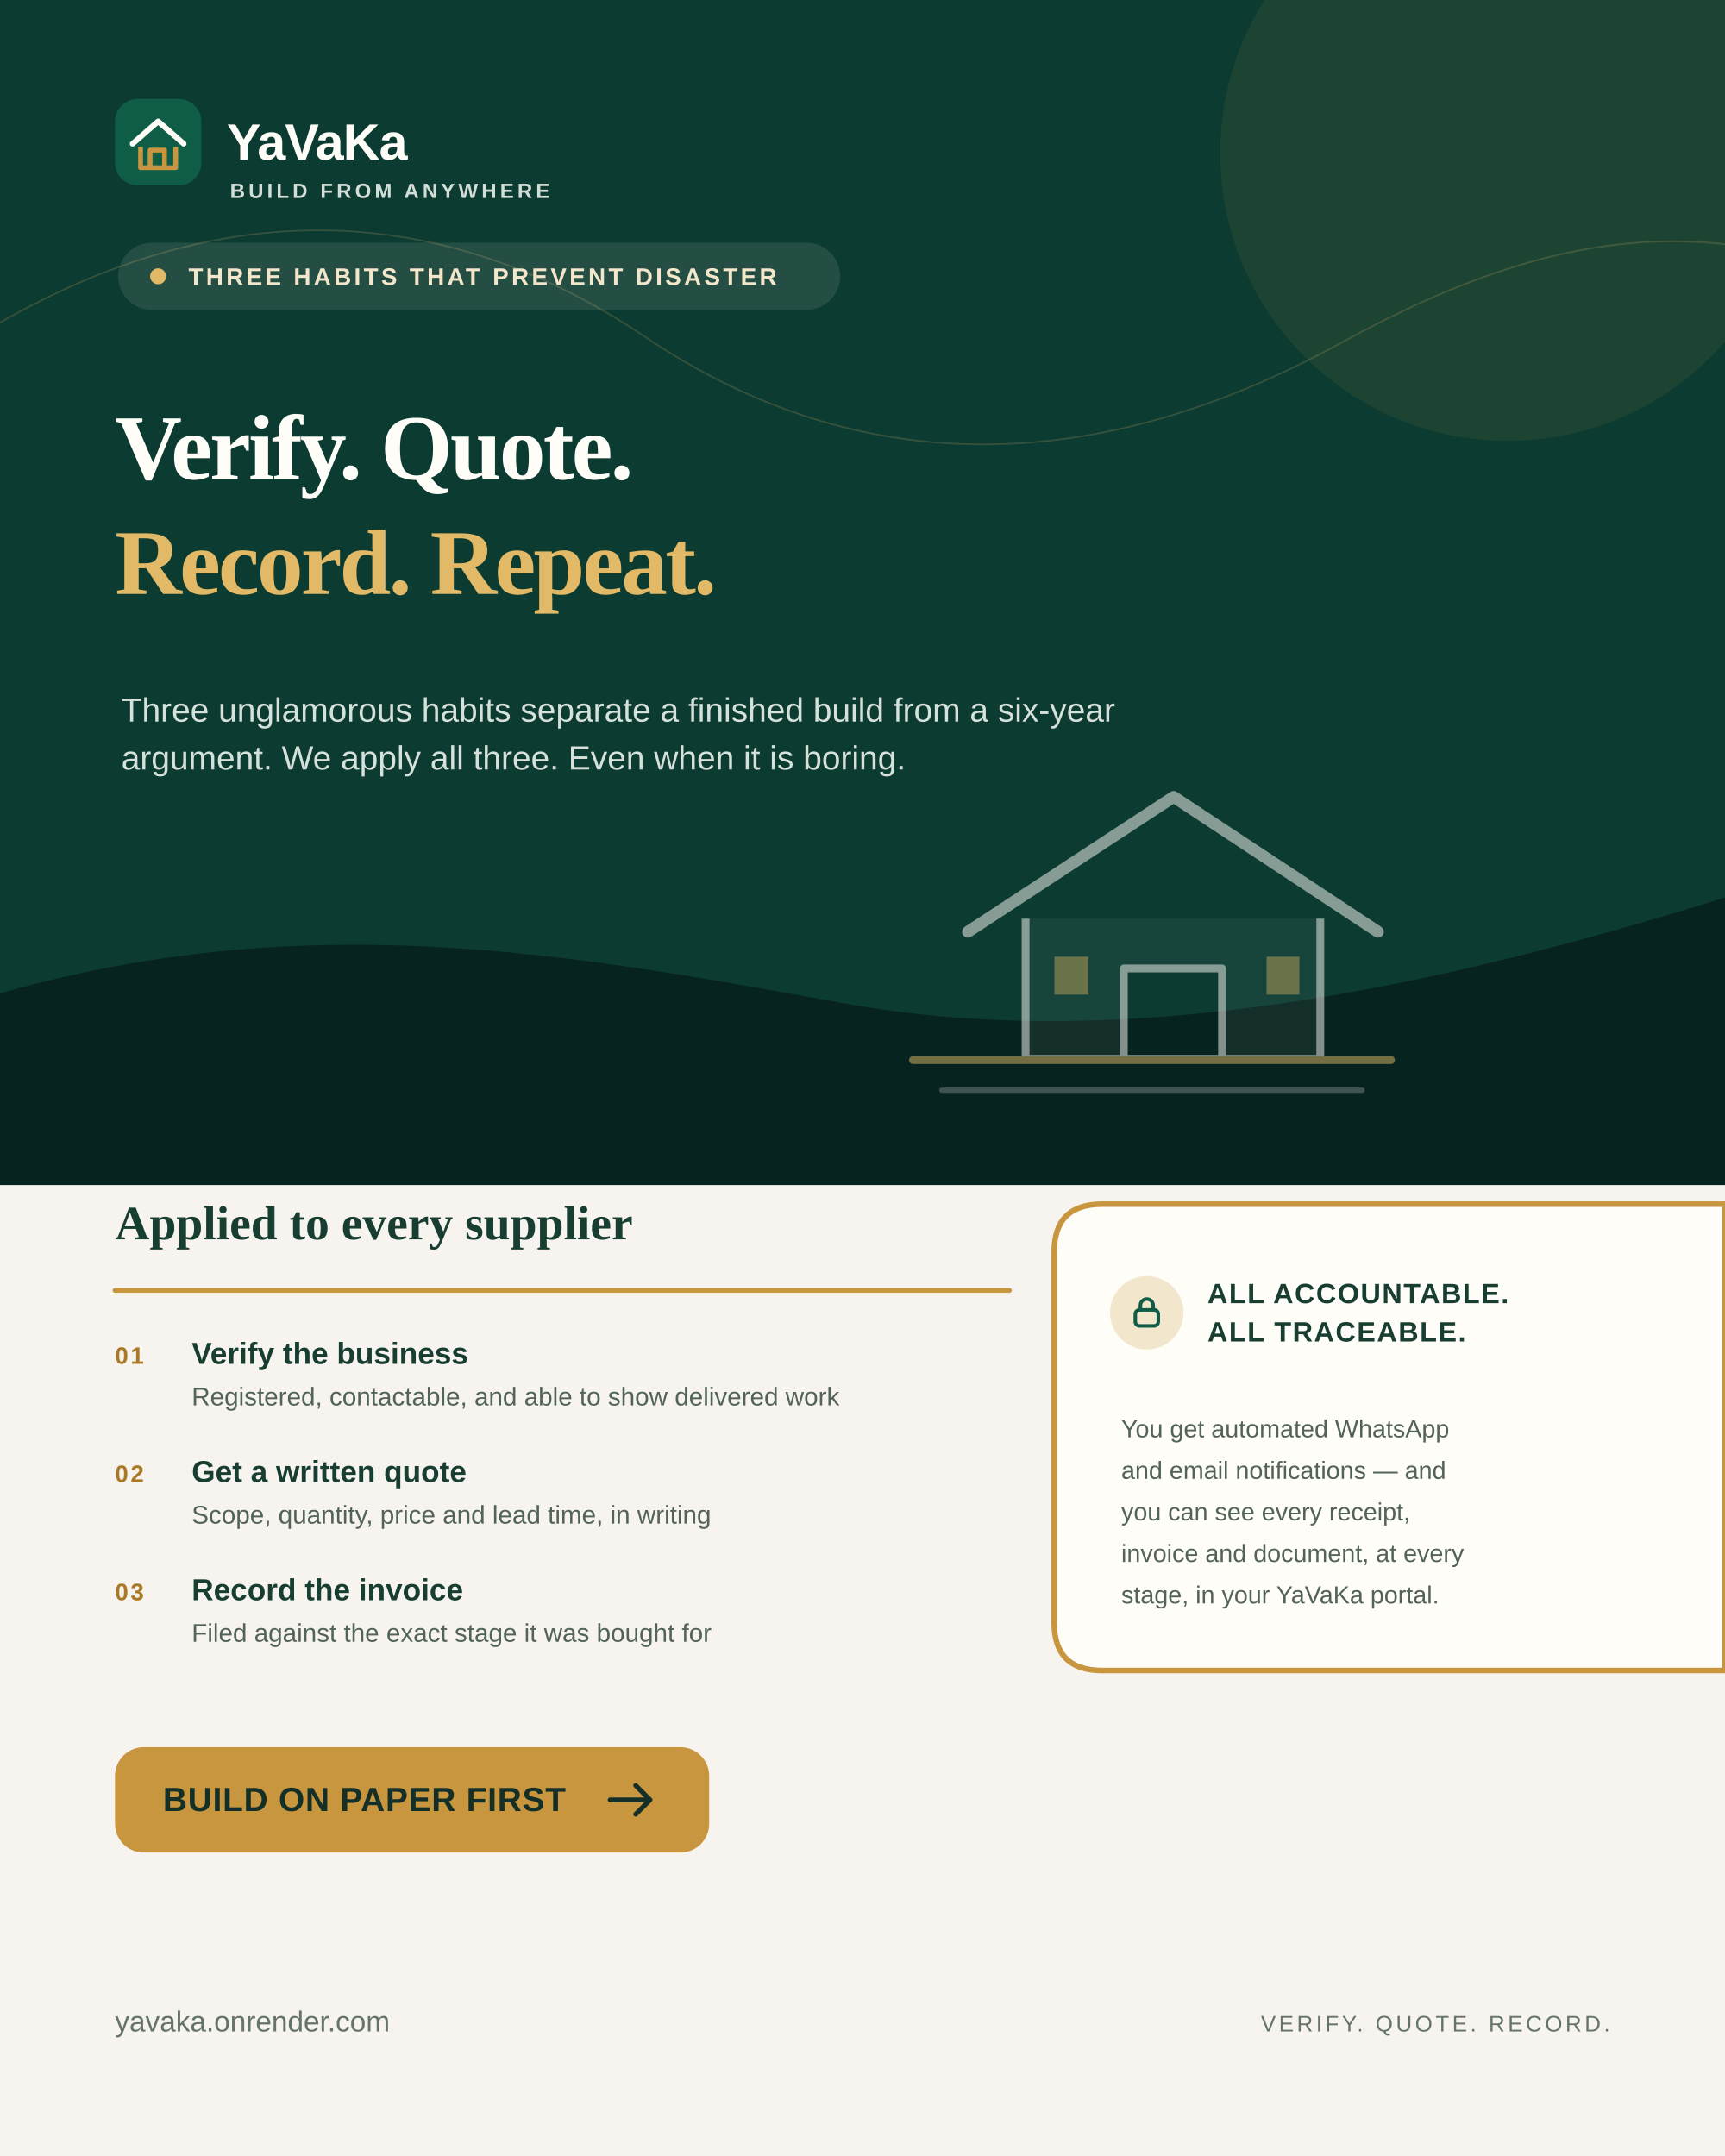
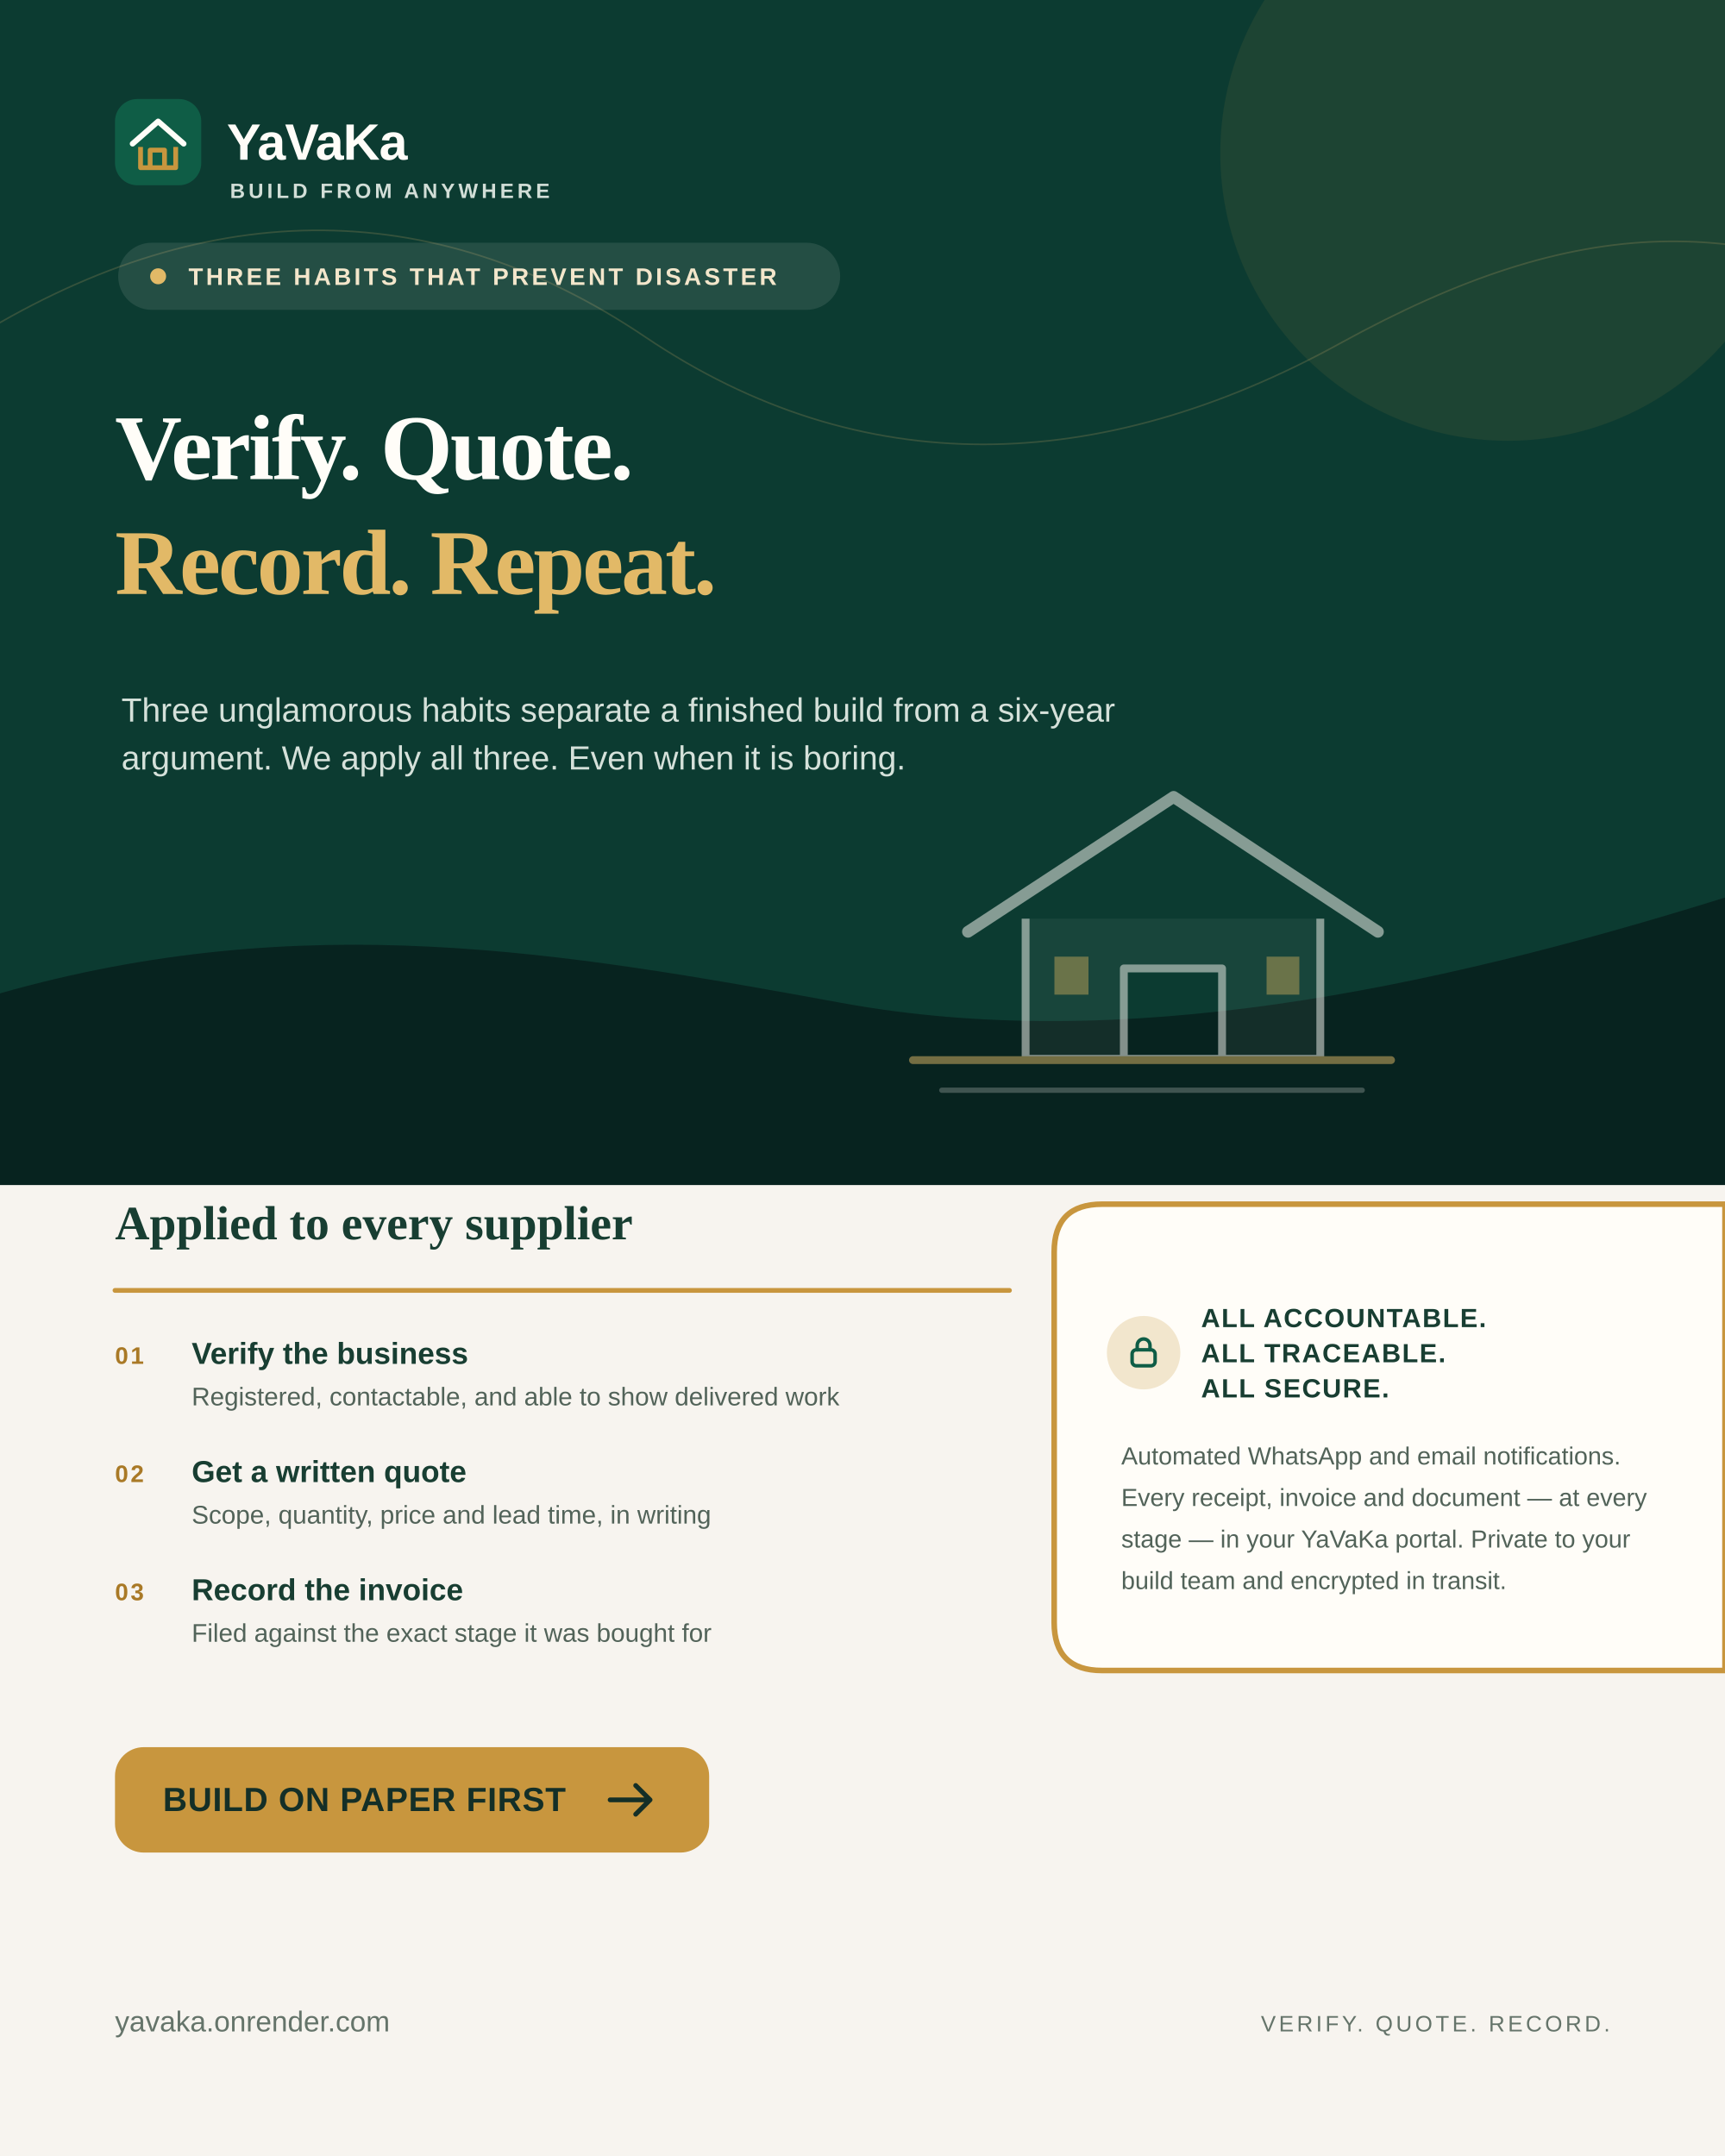
<svg xmlns="http://www.w3.org/2000/svg" width="1080" height="1350" viewBox="0 0 1080 1350" role="img" aria-labelledby="title desc">
  <defs>
    <linearGradient id="sky" x1="0" y1="0" x2="1" y2="1">
      <stop offset="0" stop-color="#114f40" />
      <stop offset="1" stop-color="#07231f" />
    </linearGradient>
    <linearGradient id="paper" x1="0" y1="0" x2="1" y2="1">
      <stop offset="0" stop-color="#fbf8f1" />
      <stop offset="1" stop-color="#ece6da" />
    </linearGradient>
    <filter id="shadow" x="-20%" y="-20%" width="140%" height="150%">
      <feDropShadow dx="0" dy="18" stdDeviation="18" flood-color="#16372d" flood-opacity=".15" />
    </filter>
  </defs>
  <rect x="0" y="0" width="1080" height="1350" fill="#f7f4ef" />
  <rect x="0" y="0" width="1080" height="742" fill="#0c3b31" />
  <circle cx="944" cy="96" r="180" fill="#c8963e" opacity=".09" />
  <path d="M0 622c190-54 352-26 527 6s367-8 553-66v180H0Z" fill="#07231f" />
  <g fill="none" stroke="#d8b36d" stroke-opacity=".2">
    <path d="M-20 214c145-91 289-94 424-3s284 87 435 4 253-82 387-15" />
  </g>
  <rect x="72" y="62" width="54" height="54" rx="14" fill="#0f5d46" />
  <path d="m83 90 16-14 16 14" fill="none" stroke="#fffdf8" stroke-width="3.5" stroke-linecap="round" stroke-linejoin="round" />
  <path d="M88 92v13h22V92M94 105V94h9v11" fill="none" stroke="#c8963e" stroke-width="3" stroke-linejoin="round" />
  <text x="142" y="100" fill="#fffdf8" font-family="Arial, Helvetica, sans-serif" font-size="32" font-weight="700" letter-spacing="-0.5">YaVaKa</text>
  <text x="144" y="124" fill="#d2ded7" font-family="Arial, Helvetica, sans-serif" font-size="13" font-weight="700" letter-spacing="2.2">BUILD FROM ANYWHERE</text>
  <rect x="74" y="152" width="452" height="42" rx="21.0" fill="#fffdf8" opacity="0.1" />
  <circle cx="99" cy="173.0" r="5" fill="#e2b967" />
  <text x="118" y="178.4" fill="#f3e6cb" font-family="Arial, Helvetica, sans-serif" font-size="15" font-weight="700" letter-spacing="1.8">THREE HABITS THAT PREVENT DISASTER</text>
  <g opacity=".5" transform="translate(96 426) scale(.82)">
    <path d="M622 192 779 89l156 103" fill="none" stroke="#fffdf8" stroke-width="9" stroke-linecap="round" stroke-linejoin="round" />
    <path d="M666 182v107h225V182M741 289v-69h75v69" fill="#fffdf8" fill-opacity=".1" stroke="#fffdf8" stroke-width="6" stroke-linejoin="round" />
    <path d="M688 211h26v29h-26zM850 211h25v29h-25z" fill="#e2b967" opacity=".86" />
    <path d="M580 290h365" stroke="#e2b967" stroke-width="6" stroke-linecap="round" />
    <path d="M602 313h321" stroke="#fffdf8" stroke-opacity=".45" stroke-width="4" stroke-linecap="round" />
  </g>
  <text x="72" y="300" fill="#fffdf8" font-family="Georgia, 'Times New Roman', serif" font-size="58" font-weight="700" letter-spacing="-1.508">Verify. Quote.</text>
  <text x="72" y="371.92" fill="#e2b967" font-family="Georgia, 'Times New Roman', serif" font-size="58" font-weight="700" letter-spacing="-1.508">Record. Repeat.</text>
  <text x="76" y="451.84" fill="#d5e1da" font-family="Arial, Helvetica, sans-serif" font-size="21" font-weight="400">Three unglamorous habits separate a finished build from a six-year</text>
  <text x="76" y="481.84" fill="#d5e1da" font-family="Arial, Helvetica, sans-serif" font-size="21" font-weight="400">argument. We apply all three. Even when it is boring.</text>
  <path d="M72 808h560" stroke="#c8963e" stroke-width="3" stroke-linecap="round" />
  <text x="72" y="776" fill="#183e32" font-family="Georgia, 'Times New Roman', serif" font-size="30" font-weight="700">Applied to every supplier</text>
  <text x="72" y="854" fill="#a97926" font-family="Arial, Helvetica, sans-serif" font-size="15" font-weight="700" letter-spacing="1.4">01</text>
  <text x="120" y="854" fill="#183e32" font-family="Arial, Helvetica, sans-serif" font-size="19" font-weight="700">Verify the business</text>
  <text x="120" y="880" fill="#526359" font-family="Arial, Helvetica, sans-serif" font-size="16" font-weight="400">Registered, contactable, and able to show delivered work</text>
  <text x="72" y="928" fill="#a97926" font-family="Arial, Helvetica, sans-serif" font-size="15" font-weight="700" letter-spacing="1.4">02</text>
  <text x="120" y="928" fill="#183e32" font-family="Arial, Helvetica, sans-serif" font-size="19" font-weight="700">Get a written quote</text>
  <text x="120" y="954" fill="#526359" font-family="Arial, Helvetica, sans-serif" font-size="16" font-weight="400">Scope, quantity, price and lead time, in writing</text>
  <text x="72" y="1002" fill="#a97926" font-family="Arial, Helvetica, sans-serif" font-size="15" font-weight="700" letter-spacing="1.4">03</text>
  <text x="120" y="1002" fill="#183e32" font-family="Arial, Helvetica, sans-serif" font-size="19" font-weight="700">Record the invoice</text>
  <text x="120" y="1028" fill="#526359" font-family="Arial, Helvetica, sans-serif" font-size="16" font-weight="400">Filed against the exact stage it was bought for</text>
  <path d="M1080 754 H690 Q660 754 660 784 V1016 Q660 1046 690 1046 H1080 Z" fill="#fffdf8" stroke="#c8963e" stroke-width="3.5" />
-   <circle cx="718" cy="822" r="23" fill="#f2e6cd" />
-   <g transform="translate(706 810)" fill="none" stroke="#0f5d46" stroke-width="2.2" stroke-linecap="round" stroke-linejoin="round">
+   <circle cx="716" cy="847.0" r="23" fill="#f2e6cd" />
+   <g transform="translate(704 835.0)" fill="none" stroke="#0f5d46" stroke-width="2.2" stroke-linecap="round" stroke-linejoin="round">
    <rect x="4.8" y="10.2" width="14.4" height="10" rx="2.6" />
    <path d="M8 10.2V7.4a4 4 0 0 1 8 0v2.8" />
  </g>
-   <text x="756" y="816" fill="#183e32" font-family="Arial, Helvetica, sans-serif" font-size="17.5" font-weight="700" letter-spacing="0.8">ALL ACCOUNTABLE.</text>
-   <text x="756" y="840" fill="#183e32" font-family="Arial, Helvetica, sans-serif" font-size="17.5" font-weight="700" letter-spacing="0.8">ALL TRACEABLE.</text>
-   <text x="702" y="900" fill="#526359" font-family="Arial, Helvetica, sans-serif" font-size="15.5" font-weight="400">You get automated WhatsApp</text>
-   <text x="702" y="926" fill="#526359" font-family="Arial, Helvetica, sans-serif" font-size="15.5" font-weight="400">and email notifications — and</text>
-   <text x="702" y="952" fill="#526359" font-family="Arial, Helvetica, sans-serif" font-size="15.5" font-weight="400">you can see every receipt,</text>
-   <text x="702" y="978" fill="#526359" font-family="Arial, Helvetica, sans-serif" font-size="15.5" font-weight="400">invoice and document, at every</text>
-   <text x="702" y="1004" fill="#526359" font-family="Arial, Helvetica, sans-serif" font-size="15.5" font-weight="400">stage, in your YaVaKa portal.</text>
+   <text x="752" y="831.0" fill="#183e32" font-family="Arial, Helvetica, sans-serif" font-size="16.5" font-weight="700" letter-spacing="0.8">ALL ACCOUNTABLE.</text>
+   <text x="752" y="853.0" fill="#183e32" font-family="Arial, Helvetica, sans-serif" font-size="16.5" font-weight="700" letter-spacing="0.8">ALL TRACEABLE.</text>
+   <text x="752" y="875.0" fill="#183e32" font-family="Arial, Helvetica, sans-serif" font-size="16.5" font-weight="700" letter-spacing="0.8">ALL SECURE.</text>
+   <text x="702" y="917.0" fill="#526359" font-family="Arial, Helvetica, sans-serif" font-size="15.5" font-weight="400">Automated WhatsApp and email notifications.</text>
+   <text x="702" y="943.0" fill="#526359" font-family="Arial, Helvetica, sans-serif" font-size="15.5" font-weight="400">Every receipt, invoice and document — at every</text>
+   <text x="702" y="969.0" fill="#526359" font-family="Arial, Helvetica, sans-serif" font-size="15.5" font-weight="400">stage — in your YaVaKa portal. Private to your</text>
+   <text x="702" y="995.0" fill="#526359" font-family="Arial, Helvetica, sans-serif" font-size="15.5" font-weight="400">build team and encrypted in transit.</text>
  <rect x="72" y="1094" width="372" height="66" rx="18" fill="#c8963e" />
  <text x="102" y="1134.0" fill="#142f27" font-family="Arial, Helvetica, sans-serif" font-size="21" font-weight="700" letter-spacing="0.4">BUILD ON PAPER FIRST</text>
  <path d="M382 1127.0h25m-9-9 9 9-9 9" fill="none" stroke="#142f27" stroke-width="3" stroke-linecap="round" stroke-linejoin="round" />
  <text x="72" y="1272" fill="#65746a" font-family="Arial, Helvetica, sans-serif" font-size="18" font-weight="400">yavaka.onrender.com</text>
  <text x="1008" y="1272" fill="#65746a" font-family="Arial, Helvetica, sans-serif" font-size="14" font-weight="400" letter-spacing="1.9" text-anchor="end">VERIFY. QUOTE. RECORD.</text>
</svg>
